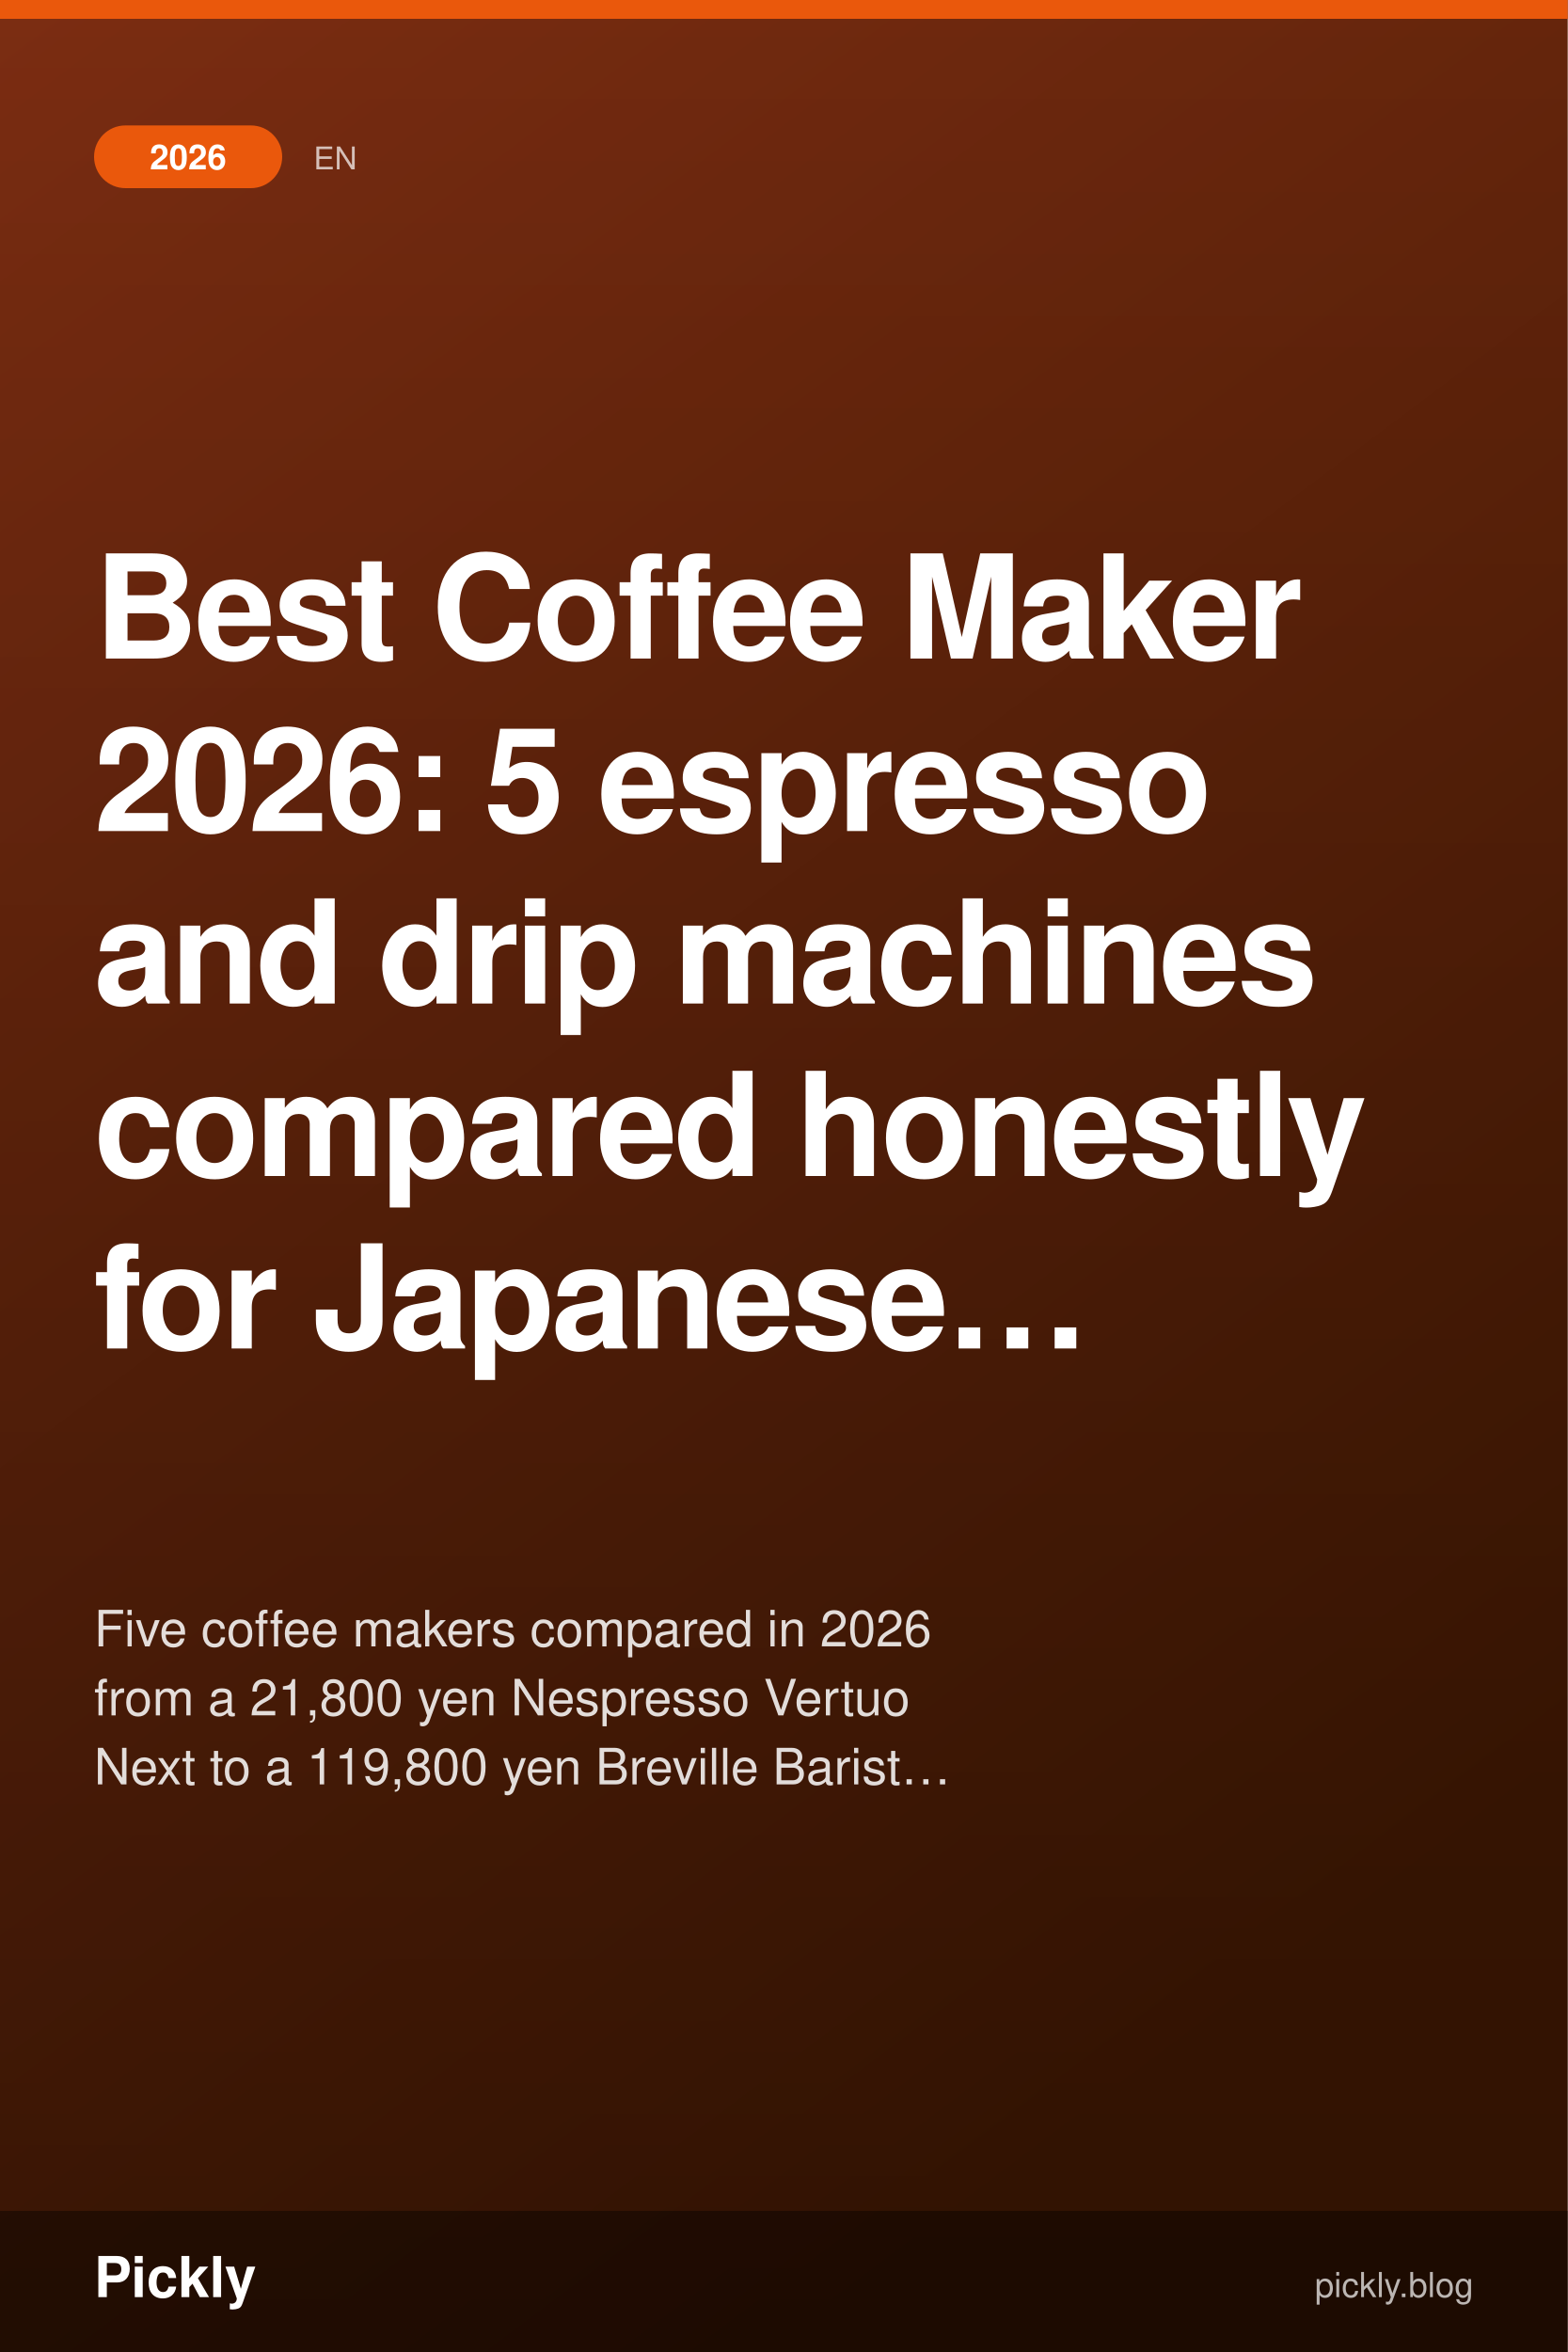
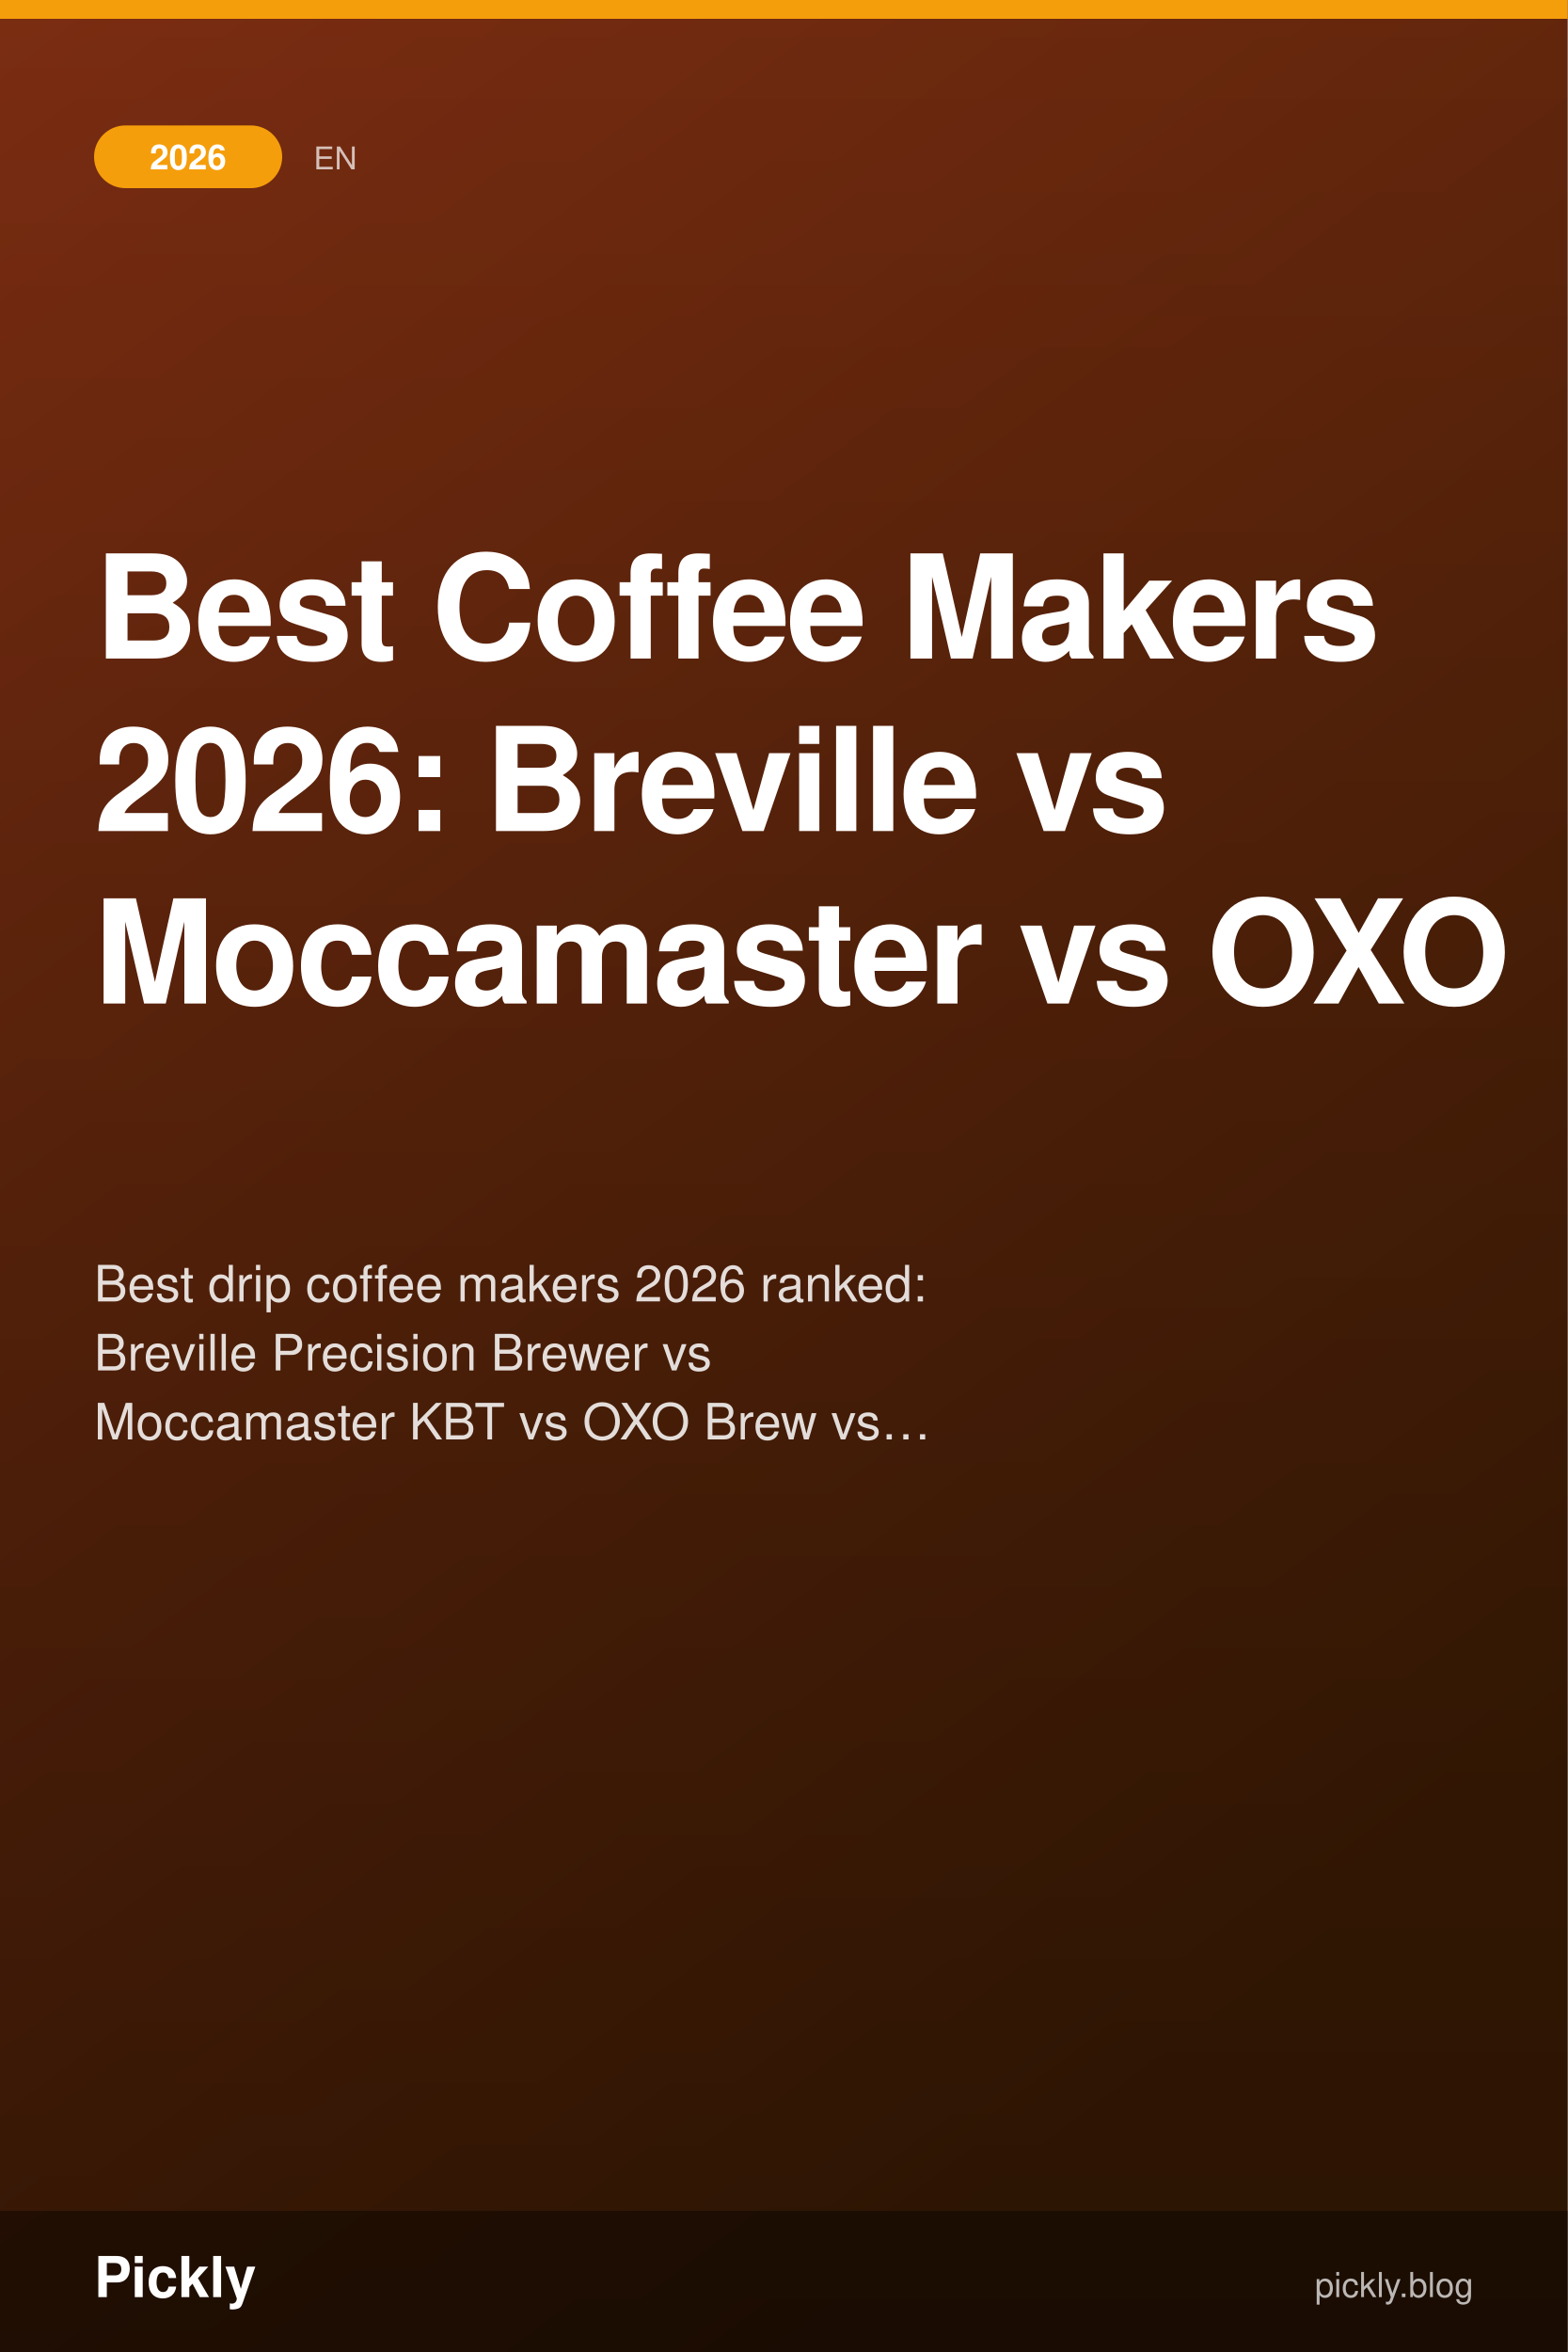
<svg xmlns="http://www.w3.org/2000/svg" width="1000" height="1500" viewBox="0 0 1000 1500">
  <defs>
    <linearGradient id="bg" x1="0" y1="0" x2="0.5" y2="1">
      <stop offset="0" stop-color="#7c2d12" />
-       <stop offset="1" stop-color="#451a03" />
+       <stop offset="1" stop-color="#3f1d04" />
    </linearGradient>
    <linearGradient id="overlay" x1="0" y1="0" x2="0" y2="1">
      <stop offset="0" stop-color="rgba(0,0,0,0)" />
      <stop offset="1" stop-color="rgba(0,0,0,0.3)" />
    </linearGradient>
  </defs>
  <rect width="1000" height="1500" fill="url(#bg)" />
  <rect width="1000" height="1500" fill="url(#overlay)" />
-   <rect x="0" y="0" width="1000" height="12" fill="#ea580c" />
-   <rect x="60" y="80" width="120" height="40" rx="20" fill="#ea580c" />
+   <rect x="0" y="0" width="1000" height="12" fill="#f59e0b" />
+   <rect x="60" y="80" width="120" height="40" rx="20" fill="#f59e0b" />
  <text x="120" y="108" font-family="'Helvetica Neue', Helvetica, Arial, 'Hiragino Sans GB', 'Hiragino Sans', 'PingFang SC', 'PingFang TC', 'Apple SD Gothic Neo', 'Kohinoor Devanagari', 'Devanagari Sangam MN', 'Geeza Pro', 'SF Arabic', Thonburi, 'Sukhumvit Set', 'Arial Unicode MS', sans-serif" font-size="22" fill="#ffffff" font-weight="700" text-anchor="middle">2026</text>
  <text x="200" y="108" font-family="'Helvetica Neue', Helvetica, Arial, 'Hiragino Sans GB', 'Hiragino Sans', 'PingFang SC', 'PingFang TC', 'Apple SD Gothic Neo', 'Kohinoor Devanagari', 'Devanagari Sangam MN', 'Geeza Pro', 'SF Arabic', Thonburi, 'Sukhumvit Set', 'Arial Unicode MS', sans-serif" font-size="20" fill="rgba(255,255,255,0.7)" font-weight="500">EN</text>
-   <text x="60" y="420" font-family="'Helvetica Neue', Helvetica, Arial, 'Hiragino Sans GB', 'Hiragino Sans', 'PingFang SC', 'PingFang TC', 'Apple SD Gothic Neo', 'Kohinoor Devanagari', 'Devanagari Sangam MN', 'Geeza Pro', 'SF Arabic', Thonburi, 'Sukhumvit Set', 'Arial Unicode MS', sans-serif" font-size="92" fill="#ffffff" font-weight="900" letter-spacing="-2" text-anchor="start">Best Coffee Maker</text>
-   <text x="60" y="530" font-family="'Helvetica Neue', Helvetica, Arial, 'Hiragino Sans GB', 'Hiragino Sans', 'PingFang SC', 'PingFang TC', 'Apple SD Gothic Neo', 'Kohinoor Devanagari', 'Devanagari Sangam MN', 'Geeza Pro', 'SF Arabic', Thonburi, 'Sukhumvit Set', 'Arial Unicode MS', sans-serif" font-size="92" fill="#ffffff" font-weight="900" letter-spacing="-2" text-anchor="start">2026: 5 espresso</text>
-   <text x="60" y="640" font-family="'Helvetica Neue', Helvetica, Arial, 'Hiragino Sans GB', 'Hiragino Sans', 'PingFang SC', 'PingFang TC', 'Apple SD Gothic Neo', 'Kohinoor Devanagari', 'Devanagari Sangam MN', 'Geeza Pro', 'SF Arabic', Thonburi, 'Sukhumvit Set', 'Arial Unicode MS', sans-serif" font-size="92" fill="#ffffff" font-weight="900" letter-spacing="-2" text-anchor="start">and drip machines</text>
-   <text x="60" y="750" font-family="'Helvetica Neue', Helvetica, Arial, 'Hiragino Sans GB', 'Hiragino Sans', 'PingFang SC', 'PingFang TC', 'Apple SD Gothic Neo', 'Kohinoor Devanagari', 'Devanagari Sangam MN', 'Geeza Pro', 'SF Arabic', Thonburi, 'Sukhumvit Set', 'Arial Unicode MS', sans-serif" font-size="92" fill="#ffffff" font-weight="900" letter-spacing="-2" text-anchor="start">compared honestly</text>
-   <text x="60" y="860" font-family="'Helvetica Neue', Helvetica, Arial, 'Hiragino Sans GB', 'Hiragino Sans', 'PingFang SC', 'PingFang TC', 'Apple SD Gothic Neo', 'Kohinoor Devanagari', 'Devanagari Sangam MN', 'Geeza Pro', 'SF Arabic', Thonburi, 'Sukhumvit Set', 'Arial Unicode MS', sans-serif" font-size="92" fill="#ffffff" font-weight="900" letter-spacing="-2" text-anchor="start">for Japanese…</text>
-   <text x="60" y="1050" font-family="'Helvetica Neue', Helvetica, Arial, 'Hiragino Sans GB', 'Hiragino Sans', 'PingFang SC', 'PingFang TC', 'Apple SD Gothic Neo', 'Kohinoor Devanagari', 'Devanagari Sangam MN', 'Geeza Pro', 'SF Arabic', Thonburi, 'Sukhumvit Set', 'Arial Unicode MS', sans-serif" font-size="32" fill="rgba(255,255,255,0.85)" font-weight="400" text-anchor="start">Five coffee makers compared in 2026</text>
-   <text x="60" y="1094" font-family="'Helvetica Neue', Helvetica, Arial, 'Hiragino Sans GB', 'Hiragino Sans', 'PingFang SC', 'PingFang TC', 'Apple SD Gothic Neo', 'Kohinoor Devanagari', 'Devanagari Sangam MN', 'Geeza Pro', 'SF Arabic', Thonburi, 'Sukhumvit Set', 'Arial Unicode MS', sans-serif" font-size="32" fill="rgba(255,255,255,0.85)" font-weight="400" text-anchor="start">from a 21,800 yen Nespresso Vertuo</text>
-   <text x="60" y="1138" font-family="'Helvetica Neue', Helvetica, Arial, 'Hiragino Sans GB', 'Hiragino Sans', 'PingFang SC', 'PingFang TC', 'Apple SD Gothic Neo', 'Kohinoor Devanagari', 'Devanagari Sangam MN', 'Geeza Pro', 'SF Arabic', Thonburi, 'Sukhumvit Set', 'Arial Unicode MS', sans-serif" font-size="32" fill="rgba(255,255,255,0.85)" font-weight="400" text-anchor="start">Next to a 119,800 yen Breville Barist…</text>
+   <text x="60" y="420" font-family="'Helvetica Neue', Helvetica, Arial, 'Hiragino Sans GB', 'Hiragino Sans', 'PingFang SC', 'PingFang TC', 'Apple SD Gothic Neo', 'Kohinoor Devanagari', 'Devanagari Sangam MN', 'Geeza Pro', 'SF Arabic', Thonburi, 'Sukhumvit Set', 'Arial Unicode MS', sans-serif" font-size="92" fill="#ffffff" font-weight="900" letter-spacing="-2" text-anchor="start">Best Coffee Makers</text>
+   <text x="60" y="530" font-family="'Helvetica Neue', Helvetica, Arial, 'Hiragino Sans GB', 'Hiragino Sans', 'PingFang SC', 'PingFang TC', 'Apple SD Gothic Neo', 'Kohinoor Devanagari', 'Devanagari Sangam MN', 'Geeza Pro', 'SF Arabic', Thonburi, 'Sukhumvit Set', 'Arial Unicode MS', sans-serif" font-size="92" fill="#ffffff" font-weight="900" letter-spacing="-2" text-anchor="start">2026: Breville vs</text>
+   <text x="60" y="640" font-family="'Helvetica Neue', Helvetica, Arial, 'Hiragino Sans GB', 'Hiragino Sans', 'PingFang SC', 'PingFang TC', 'Apple SD Gothic Neo', 'Kohinoor Devanagari', 'Devanagari Sangam MN', 'Geeza Pro', 'SF Arabic', Thonburi, 'Sukhumvit Set', 'Arial Unicode MS', sans-serif" font-size="92" fill="#ffffff" font-weight="900" letter-spacing="-2" text-anchor="start">Moccamaster vs OXO</text>
+   <text x="60" y="830" font-family="'Helvetica Neue', Helvetica, Arial, 'Hiragino Sans GB', 'Hiragino Sans', 'PingFang SC', 'PingFang TC', 'Apple SD Gothic Neo', 'Kohinoor Devanagari', 'Devanagari Sangam MN', 'Geeza Pro', 'SF Arabic', Thonburi, 'Sukhumvit Set', 'Arial Unicode MS', sans-serif" font-size="32" fill="rgba(255,255,255,0.85)" font-weight="400" text-anchor="start">Best drip coffee makers 2026 ranked:</text>
+   <text x="60" y="874" font-family="'Helvetica Neue', Helvetica, Arial, 'Hiragino Sans GB', 'Hiragino Sans', 'PingFang SC', 'PingFang TC', 'Apple SD Gothic Neo', 'Kohinoor Devanagari', 'Devanagari Sangam MN', 'Geeza Pro', 'SF Arabic', Thonburi, 'Sukhumvit Set', 'Arial Unicode MS', sans-serif" font-size="32" fill="rgba(255,255,255,0.85)" font-weight="400" text-anchor="start">Breville Precision Brewer vs</text>
+   <text x="60" y="918" font-family="'Helvetica Neue', Helvetica, Arial, 'Hiragino Sans GB', 'Hiragino Sans', 'PingFang SC', 'PingFang TC', 'Apple SD Gothic Neo', 'Kohinoor Devanagari', 'Devanagari Sangam MN', 'Geeza Pro', 'SF Arabic', Thonburi, 'Sukhumvit Set', 'Arial Unicode MS', sans-serif" font-size="32" fill="rgba(255,255,255,0.85)" font-weight="400" text-anchor="start">Moccamaster KBT vs OXO Brew vs…</text>
  <rect x="0" y="1410" width="1000" height="90" fill="rgba(0,0,0,0.4)" />
  <text x="60" y="1465" font-family="'Helvetica Neue', Helvetica, Arial, 'Hiragino Sans GB', 'Hiragino Sans', 'PingFang SC', 'PingFang TC', 'Apple SD Gothic Neo', 'Kohinoor Devanagari', 'Devanagari Sangam MN', 'Geeza Pro', 'SF Arabic', Thonburi, 'Sukhumvit Set', 'Arial Unicode MS', sans-serif" font-size="36" fill="#ffffff" font-weight="800">Pickly</text>
  <text x="940" y="1465" font-family="'Helvetica Neue', Helvetica, Arial, 'Hiragino Sans GB', 'Hiragino Sans', 'PingFang SC', 'PingFang TC', 'Apple SD Gothic Neo', 'Kohinoor Devanagari', 'Devanagari Sangam MN', 'Geeza Pro', 'SF Arabic', Thonburi, 'Sukhumvit Set', 'Arial Unicode MS', sans-serif" font-size="22" fill="rgba(255,255,255,0.7)" font-weight="500" text-anchor="end">pickly.blog</text>
</svg>
